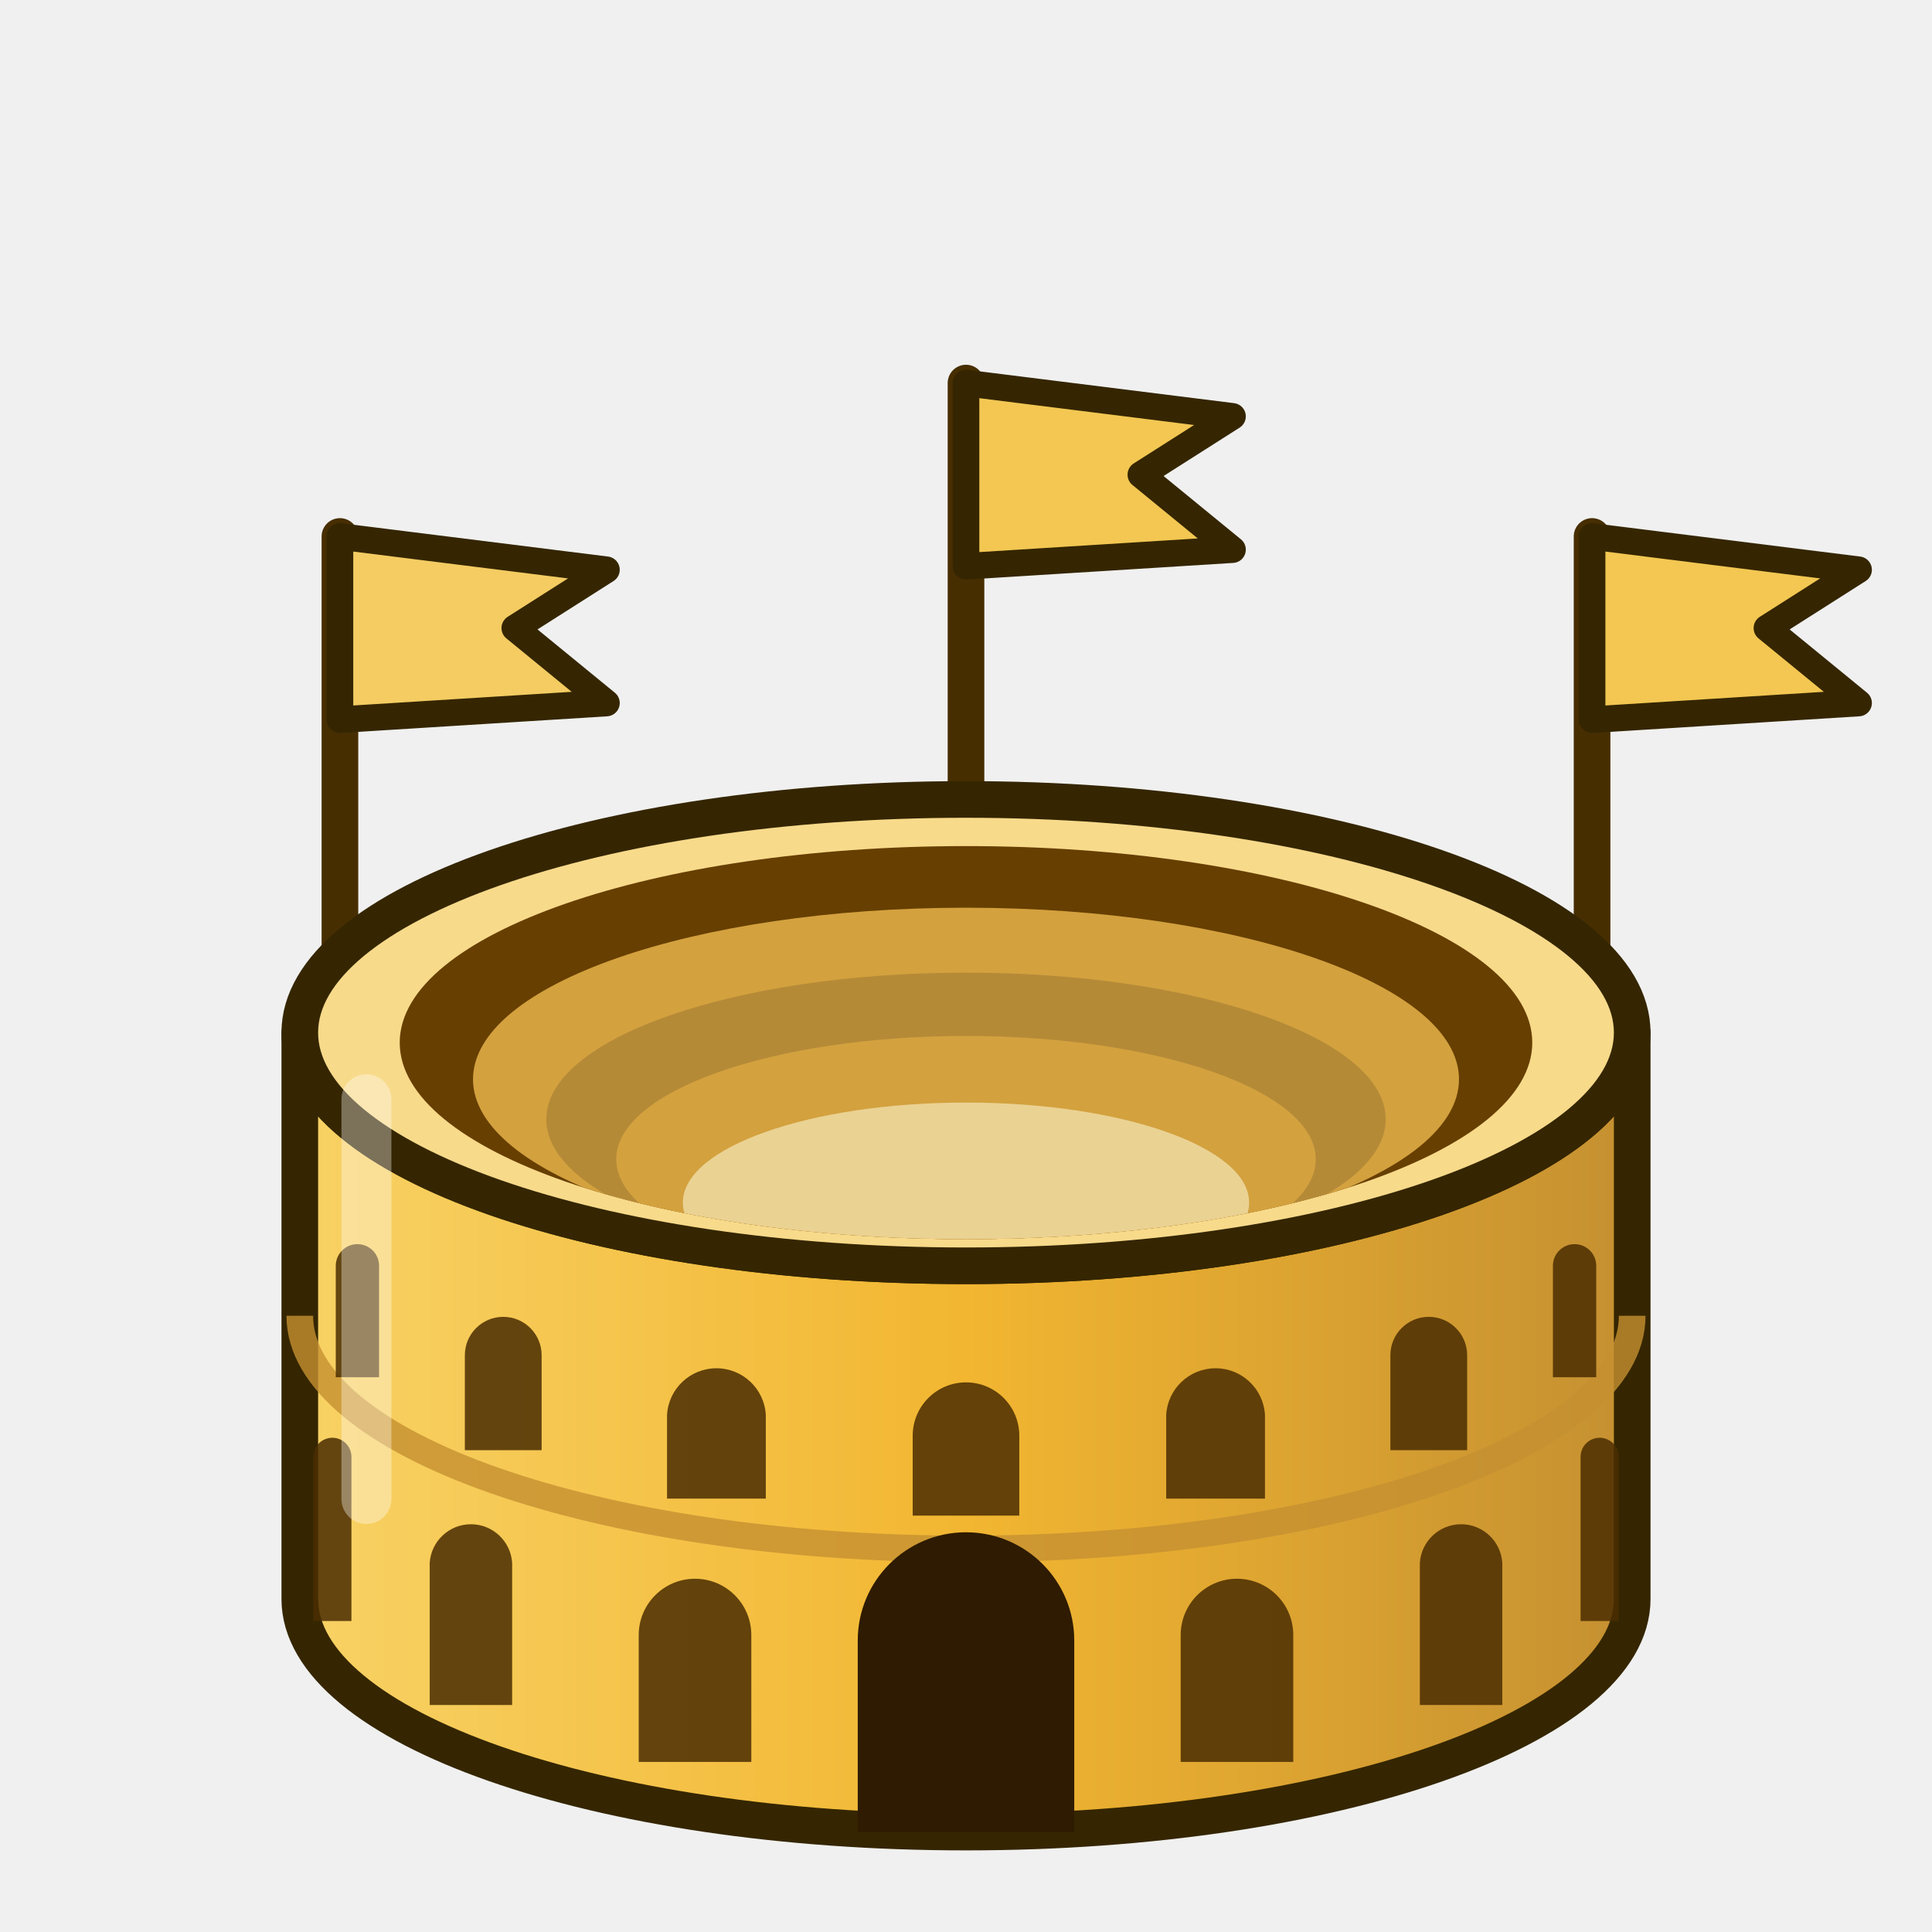
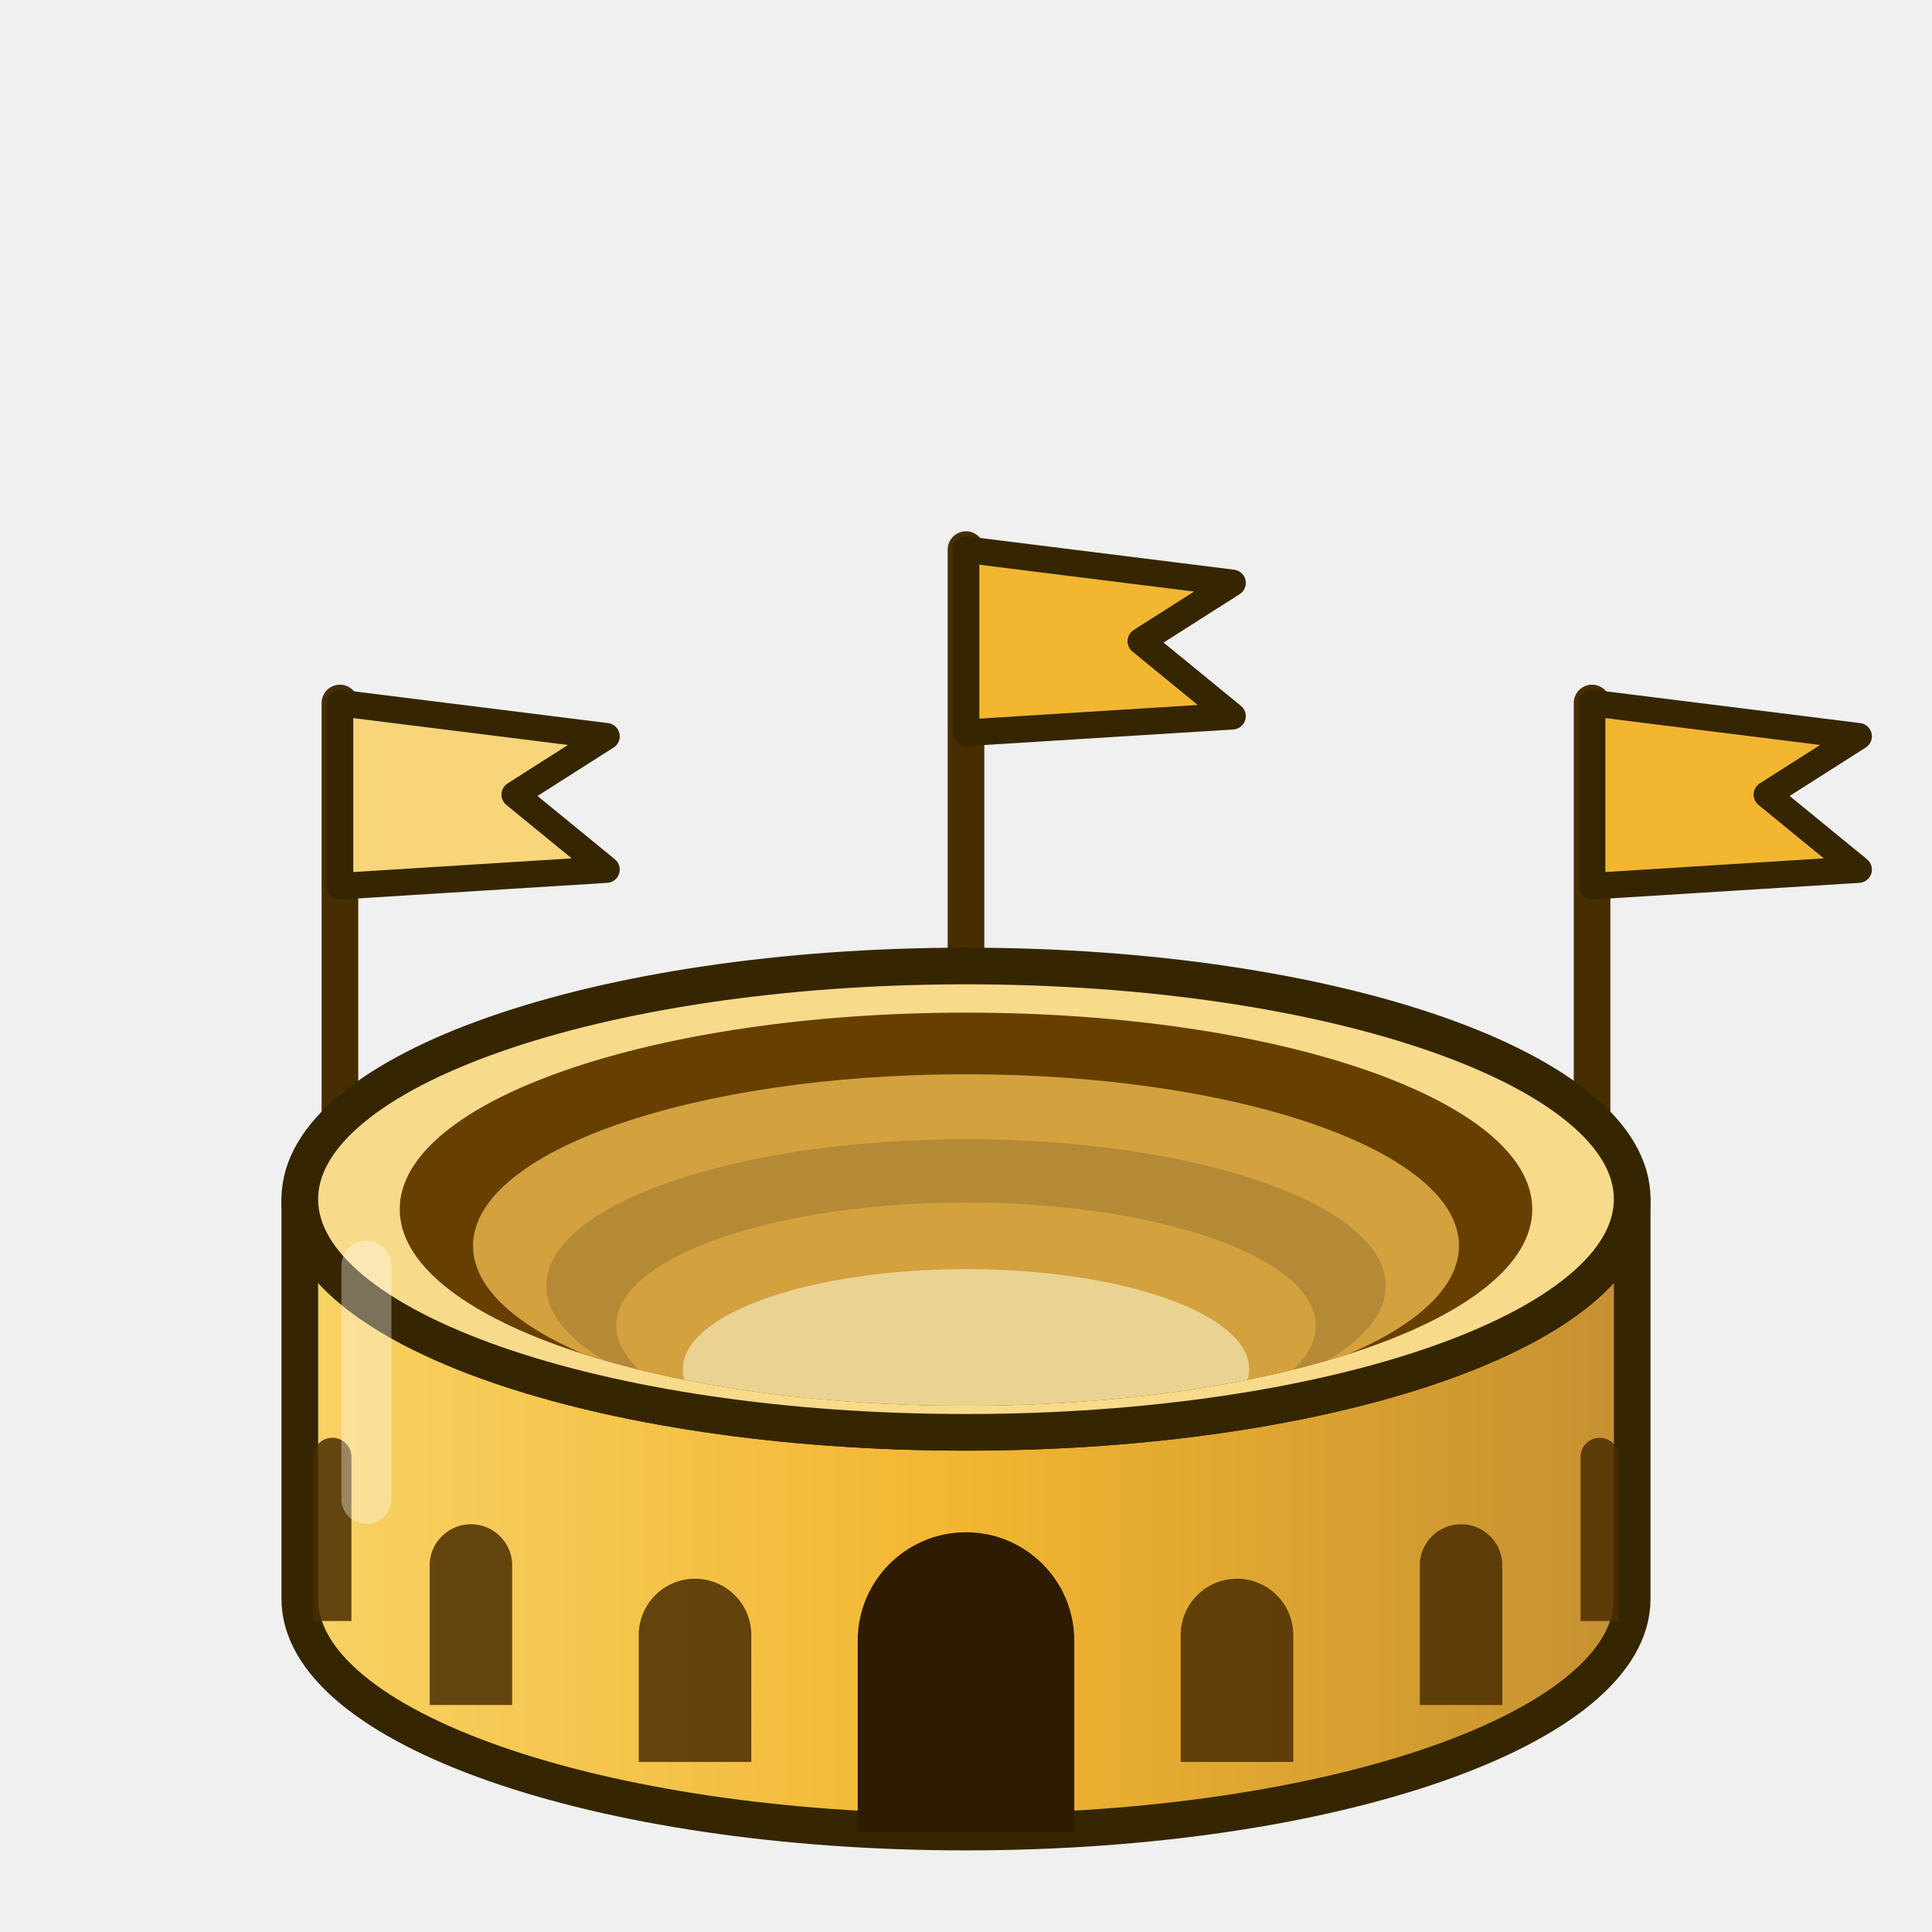
<svg xmlns="http://www.w3.org/2000/svg" viewBox="-58 -96 116 116" width="116" height="116">
  <defs>
-     <linearGradient id="arena-aw" gradientUnits="userSpaceOnUse" x1="-40" y1="0" x2="40" y2="0">
+     <linearGradient id="arena-w" gradientUnits="userSpaceOnUse" x1="-40" y1="0" x2="40" y2="0">
      <stop offset="0" stop-color="#f8d265" />
      <stop offset=".5" stop-color="#f2b631" />
      <stop offset="1" stop-color="#c59031" />
    </linearGradient>
-     <clipPath id="arena-awc">
-       <path d="M-40,-34 L-40,0 A40,14 0 0 0 40,0 L40,-34 A40,14 0 0 1 -40,-34 Z" />
-     </clipPath>
-     <clipPath id="arena-aic">
-       <ellipse cx="0" cy="-33.4" rx="34" ry="11.8" />
+     <linearGradient id="arena-v" x1="0" y1="0" x2="1" y2="0">
+       <stop offset="0" stop-color="#f8e8a7" />
+       <stop offset=".5" stop-color="#f8d265" />
+       <stop offset="1" stop-color="#c59031" />
+     </linearGradient>
+     <clipPath id="arena-ic">
+       <ellipse cx="0" cy="-23.4" rx="34" ry="11.8" />
    </clipPath>
  </defs>
-   <line x1="0" y1="-47" x2="0" y2="-73" stroke="#472e01" stroke-width="2.2" stroke-linecap="round" />
-   <polygon points="0,-73 16,-71 10.5,-67.5 16,-63 0,-62" fill="#f3c752" stroke="#352601" stroke-width="1.6" stroke-linejoin="round" stroke-linecap="round" />
-   <line x1="-37.59" y1="-37.79" x2="-37.59" y2="-63.79" stroke="#472e01" stroke-width="2.2" stroke-linecap="round" />
-   <polygon points="-37.59,-63.79 -21.59,-61.79 -27.09,-58.29 -21.59,-53.79 -37.59,-52.79" fill="#f4cc62" stroke="#352601" stroke-width="1.6" stroke-linejoin="round" stroke-linecap="round" />
-   <line x1="37.59" y1="-37.79" x2="37.59" y2="-63.79" stroke="#472e01" stroke-width="2.2" stroke-linecap="round" />
-   <polygon points="37.59,-63.79 53.59,-61.79 48.09,-58.29 53.59,-53.79 37.59,-52.79" fill="#f3c752" stroke="#352601" stroke-width="1.6" stroke-linejoin="round" stroke-linecap="round" />
-   <path d="M-40,-34 L-40,0 A40,14 0 0 0 40,0 L40,-34 A40,14 0 0 1 -40,-34 Z" fill="url(#arena-aw)" stroke="#352601" stroke-width="2.2" stroke-linejoin="round" stroke-linecap="round" />
-   <path d="M-40,-17 A40,14 0 0 0 40,-17" fill="none" stroke="#c59031" stroke-width="1.6" opacity=".8" />
-   <path d="M-37.84,-13.31 L-37.84,-20 A1.3,1.3 0 0 1 -35.24,-20 L-35.24,-13.31 Z" fill="#4a2d01" opacity=".85" />
-   <path d="M-30.09,-8.93 L-30.09,-14.63 A2.3,2.3 0 0 1 -25.48,-14.63 L-25.48,-8.93 Z" fill="#4a2d01" opacity=".85" />
-   <path d="M-17.95,-6.02 L-17.95,-11.05 A2.97,2.97 0 0 1 -12.02,-11.05 L-12.02,-6.02 Z" fill="#4a2d01" opacity=".85" />
-   <path d="M-3.2,-5 L-3.2,-9.8 A3.2,3.2 0 0 1 3.2,-9.8 L3.2,-5 Z" fill="#4a2d01" opacity=".85" />
-   <path d="M12.02,-6.02 L12.02,-11.05 A2.97,2.97 0 0 1 17.95,-11.05 L17.95,-6.02 Z" fill="#4a2d01" opacity=".85" />
-   <path d="M25.48,-8.93 L25.48,-14.63 A2.3,2.3 0 0 1 30.09,-14.63 L30.09,-8.93 Z" fill="#4a2d01" opacity=".85" />
-   <path d="M35.24,-13.31 L35.24,-20 A1.3,1.3 0 0 1 37.84,-20 L37.84,-13.31 Z" fill="#4a2d01" opacity=".85" />
+   <line x1="0" y1="-37" x2="0" y2="-63" stroke="#472e01" stroke-width="2.2" stroke-linecap="round" />
+   <polygon points="0,-63 16,-61 10.5,-57.5 16,-53 0,-52" fill="#f2b631" stroke="#352601" stroke-width="1.6" stroke-linejoin="round" stroke-linecap="round" />
+   <line x1="-37.59" y1="-27.79" x2="-37.59" y2="-53.79" stroke="#472e01" stroke-width="2.2" stroke-linecap="round" />
+   <polygon points="-37.59,-53.79 -21.59,-51.79 -27.09,-48.29 -21.59,-43.79 -37.59,-42.79" fill="#f8d47b" stroke="#352601" stroke-width="1.6" stroke-linejoin="round" stroke-linecap="round" />
+   <line x1="37.59" y1="-27.79" x2="37.59" y2="-53.79" stroke="#472e01" stroke-width="2.2" stroke-linecap="round" />
+   <polygon points="37.59,-53.79 53.59,-51.79 48.09,-48.29 53.59,-43.79 37.59,-42.79" fill="#f2b631" stroke="#352601" stroke-width="1.6" stroke-linejoin="round" stroke-linecap="round" />
+   <path d="M-40,-24 L-40,0 A40,14 0 0 0 40,0 L40,-24 A40,14 0 0 1 -40,-24 Z" fill="url(#arena-w)" stroke="#352601" stroke-width="2.2" stroke-linejoin="round" stroke-linecap="round" />
  <path d="M-39.19,1.33 L-39.19,-8.53 A1.14,1.14 0 0 1 -36.9,-8.53 L-36.9,1.33 Z" fill="#4a2d01" opacity=".85" />
  <path d="M-32.2,6.37 L-32.2,-2.16 A2.48,2.48 0 0 1 -27.25,-2.16 L-27.25,6.37 Z" fill="#4a2d01" opacity=".85" />
  <path d="M-19.65,9.79 L-19.65,2.17 A3.38,3.38 0 0 1 -12.89,2.17 L-12.89,9.79 Z" fill="#4a2d01" opacity=".85" />
  <path d="M12.89,9.79 L12.89,2.17 A3.38,3.38 0 0 1 19.65,2.17 L19.65,9.79 Z" fill="#4a2d01" opacity=".85" />
  <path d="M27.25,6.37 L27.25,-2.16 A2.48,2.48 0 0 1 32.2,-2.16 L32.2,6.37 Z" fill="#4a2d01" opacity=".85" />
  <path d="M36.9,1.33 L36.9,-8.53 A1.14,1.14 0 0 1 39.19,-8.53 L39.19,1.33 Z" fill="#4a2d01" opacity=".85" />
  <path d="M-6.5,14 L-6.5,2.5 A6.5,6.5 0 0 1 6.5,2.5 L6.5,14 Z" fill="#2e1b01" />
-   <ellipse cx="0" cy="-34" rx="40" ry="14" fill="#f8da8b" stroke="#352601" stroke-width="2.2" stroke-linejoin="round" stroke-linecap="round" />
-   <g clip-path="url(#arena-aic)">
-     <ellipse cx="0" cy="-33.4" rx="34" ry="11.8" fill="#673f01" />
-     <ellipse cx="0" cy="-31.2" rx="29.6" ry="10.3" fill="#d3a13e" />
-     <ellipse cx="0" cy="-28.8" rx="25.2" ry="8.8" fill="#b58a37" />
-     <ellipse cx="0" cy="-26.4" rx="21" ry="7.4" fill="#d3a13e" />
-     <ellipse cx="0" cy="-23.8" rx="17" ry="6" fill="#ead293" />
+   <ellipse cx="0" cy="-24" rx="40" ry="14" fill="#f8da8b" stroke="#352601" stroke-width="2.2" stroke-linejoin="round" stroke-linecap="round" />
+   <g clip-path="url(#arena-ic)">
+     <ellipse cx="0" cy="-23.4" rx="34" ry="11.8" fill="#673f01" />
+     <ellipse cx="0" cy="-21.2" rx="29.6" ry="10.3" fill="#d3a13e" />
+     <ellipse cx="0" cy="-18.8" rx="25.2" ry="8.8" fill="#b58a37" />
+     <ellipse cx="0" cy="-16.4" rx="21" ry="7.4" fill="#d3a13e" />
+     <ellipse cx="0" cy="-13.8" rx="17" ry="6" fill="#ead293" />
  </g>
-   <path d="M-36,-30 L-36,-6" stroke="#fff" stroke-opacity=".35" stroke-width="3" stroke-linecap="round" />
+   <path d="M-36,-20 L-36,-6" stroke="#fff" stroke-opacity=".35" stroke-width="3" stroke-linecap="round" />
</svg>
